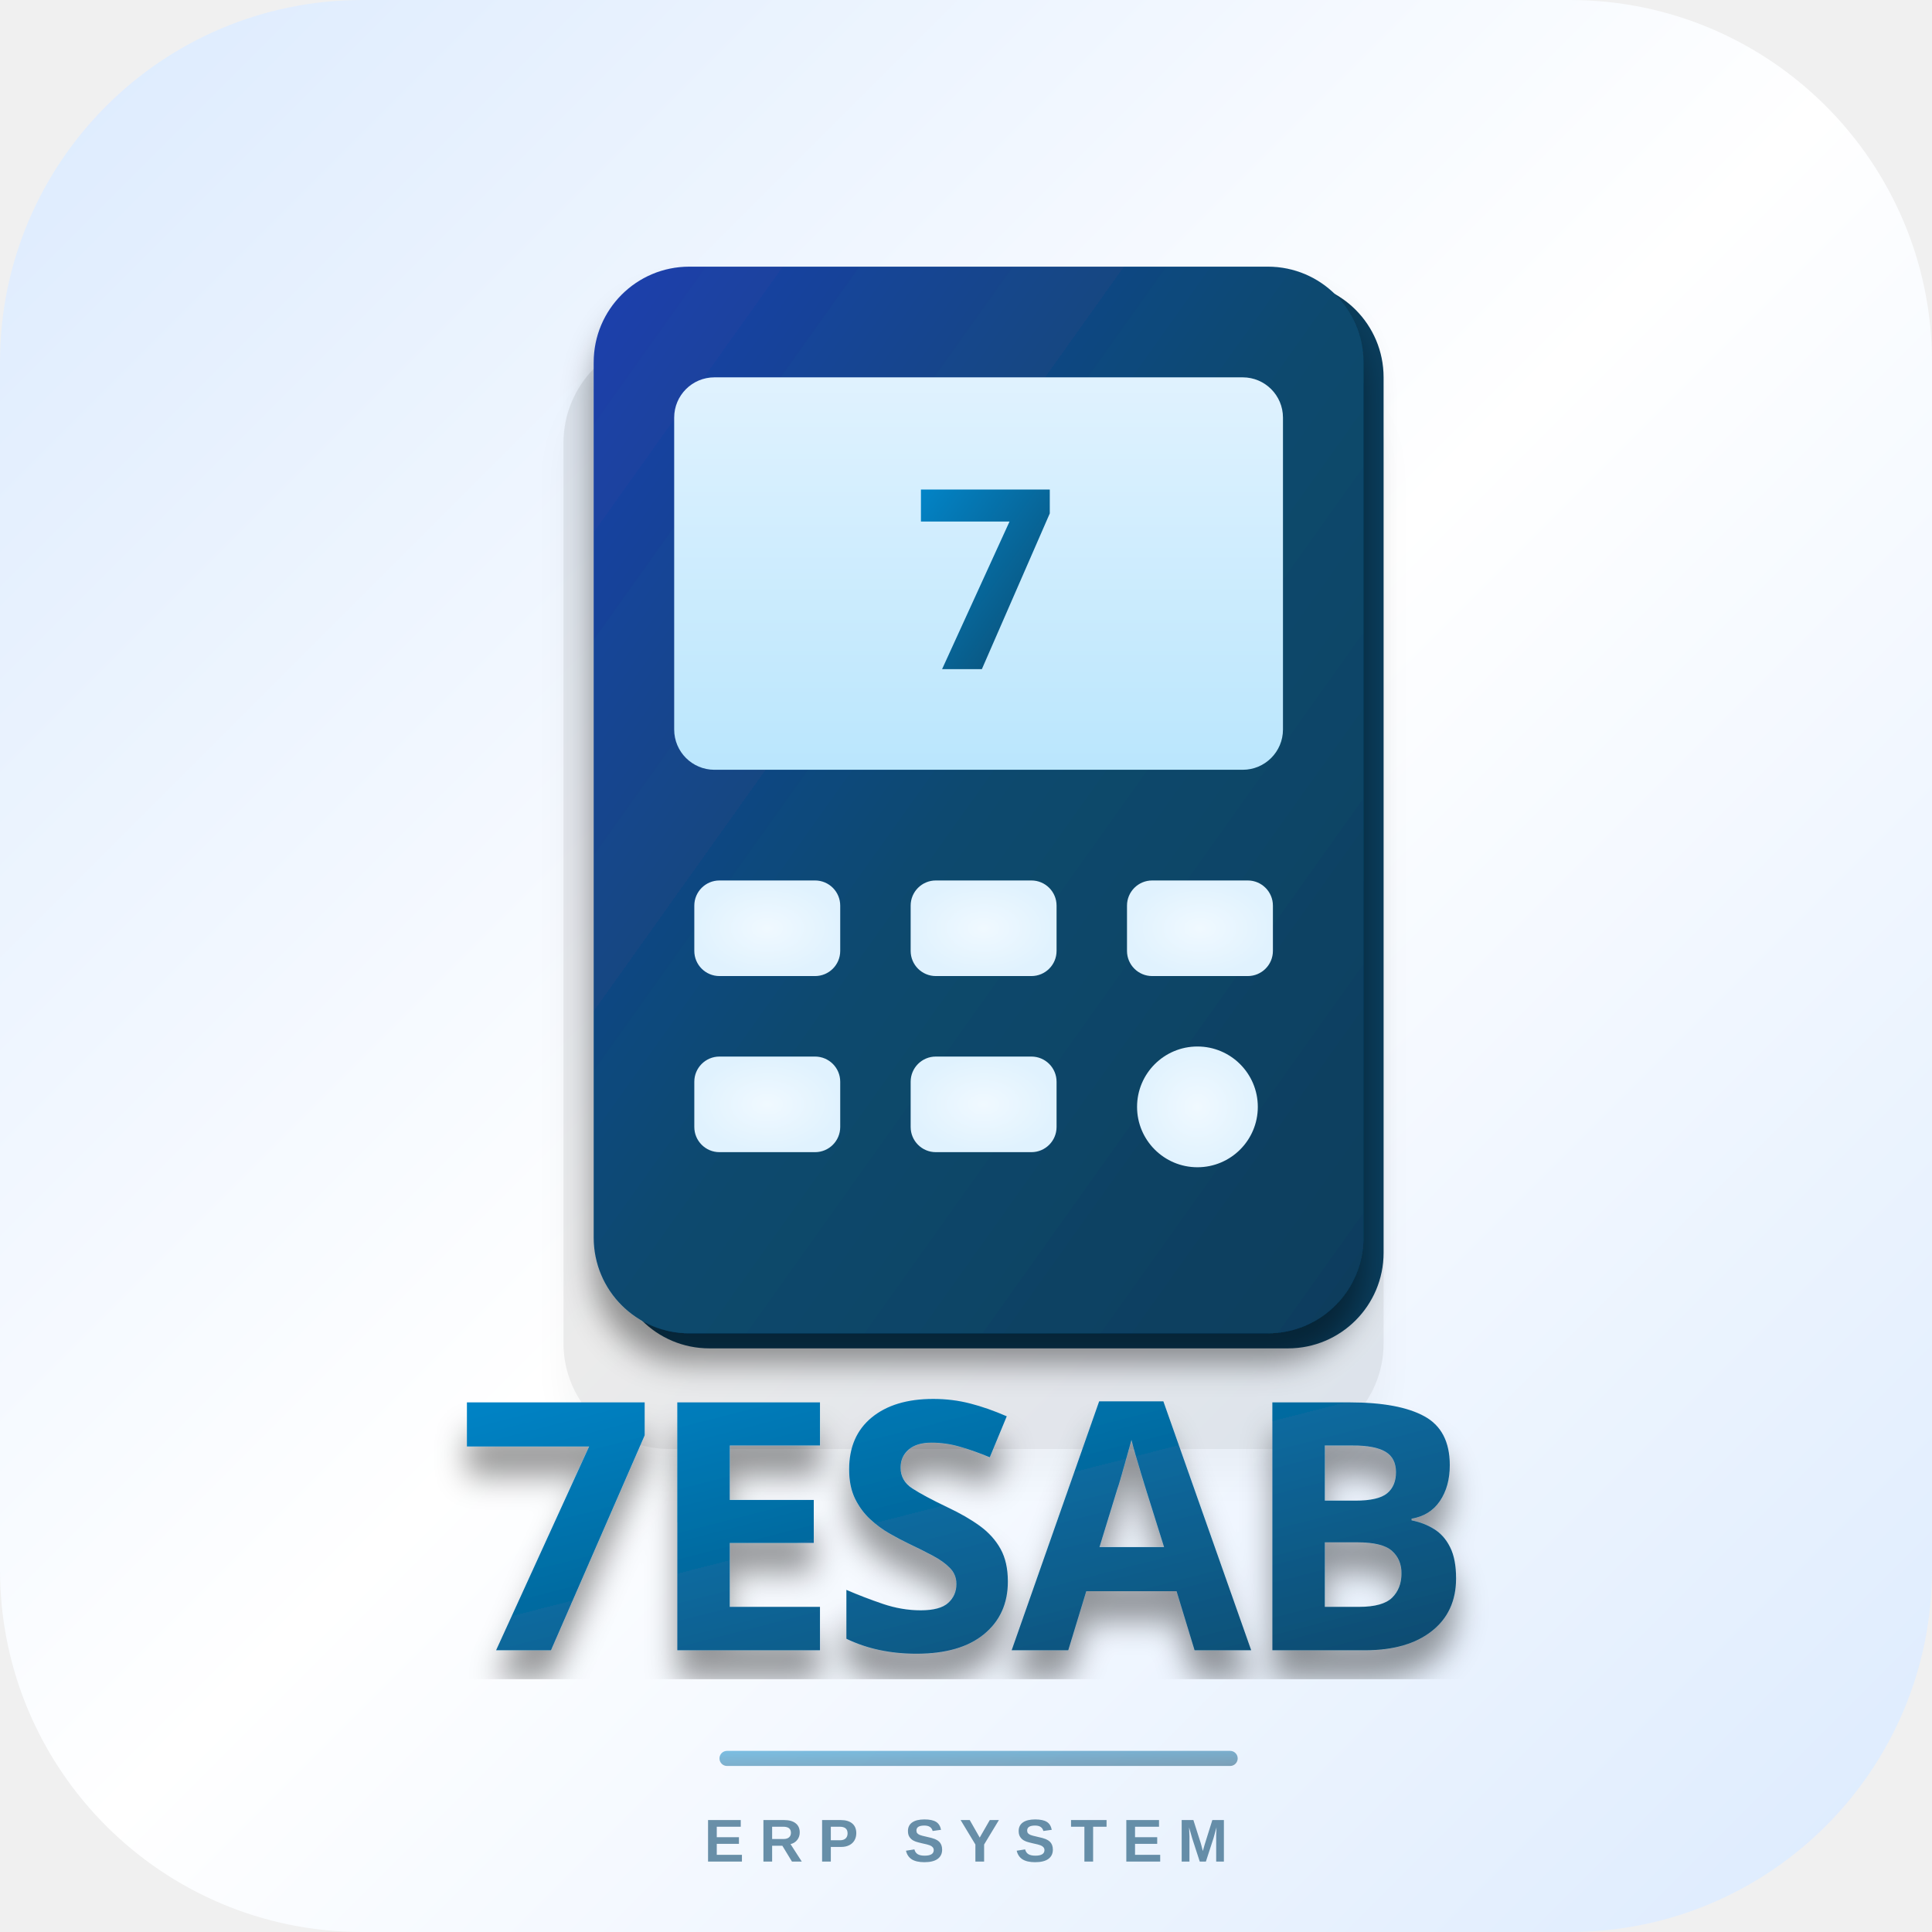
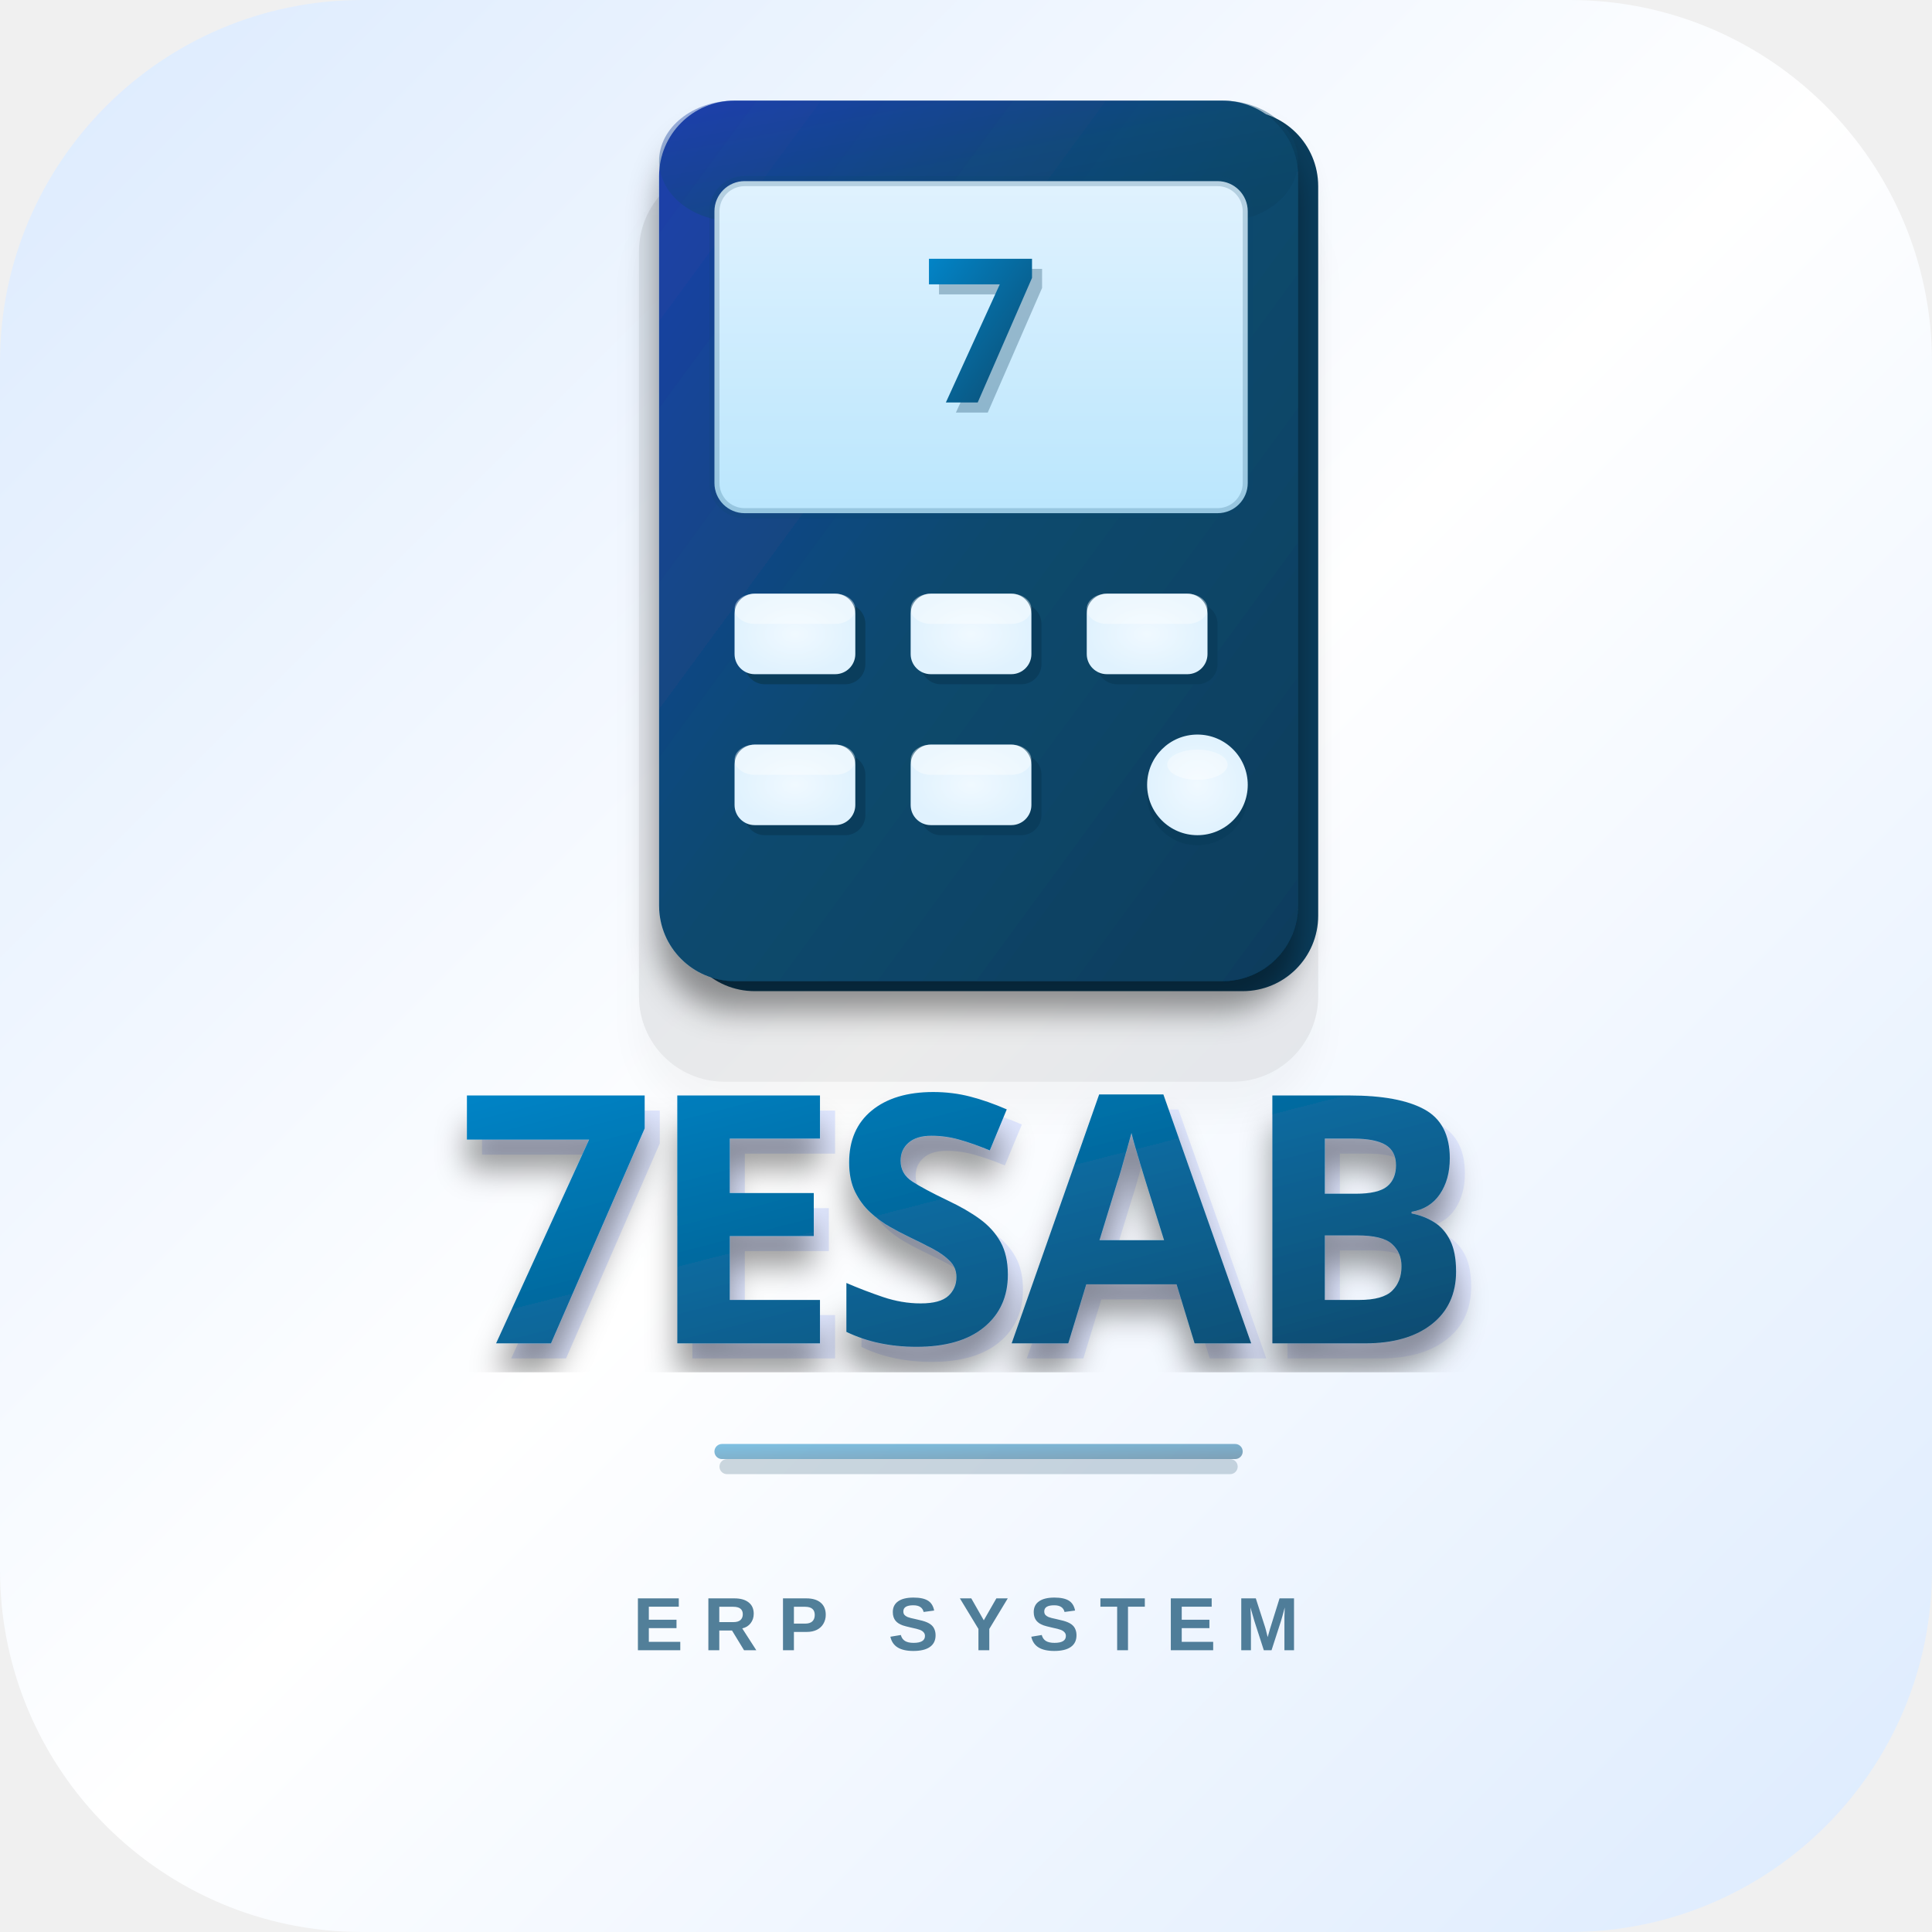
<svg xmlns="http://www.w3.org/2000/svg" viewBox="0 0 384 384" width="384" height="384">
  <defs>
    <linearGradient id="bgGradient" x1="0%" y1="0%" x2="100%" y2="100%">
      <stop offset="0%" style="stop-color:#dbeafe;stop-opacity:1" />
      <stop offset="50%" style="stop-color:#ffffff;stop-opacity:1" />
      <stop offset="100%" style="stop-color:#dbeafe;stop-opacity:1" />
    </linearGradient>
    <linearGradient id="calc3D" x1="0%" y1="0%" x2="100%" y2="100%">
      <stop offset="0%" style="stop-color:#1e40af;stop-opacity:1" />
      <stop offset="50%" style="stop-color:#0c4a6e;stop-opacity:1" />
      <stop offset="100%" style="stop-color:#0a3d5c;stop-opacity:1" />
    </linearGradient>
    <linearGradient id="screenGlow" x1="0%" y1="0%" x2="0%" y2="100%">
      <stop offset="0%" style="stop-color:#e0f2fe;stop-opacity:1" />
      <stop offset="100%" style="stop-color:#bae6fd;stop-opacity:1" />
    </linearGradient>
    <linearGradient id="number3D" x1="0%" y1="0%" x2="100%" y2="100%">
      <stop offset="0%" style="stop-color:#0284c7;stop-opacity:1" />
      <stop offset="100%" style="stop-color:#0c4a6e;stop-opacity:1" />
    </linearGradient>
    <filter id="depth">
      <feGaussianBlur in="SourceAlpha" stdDeviation="3" />
      <feOffset dx="0" dy="6" result="offsetblur" />
      <feComponentTransfer>
        <feFuncA type="linear" slope="0.4" />
      </feComponentTransfer>
      <feMerge>
        <feMergeNode />
        <feMergeNode in="SourceGraphic" />
      </feMerge>
    </filter>
    <radialGradient id="buttonGrad">
      <stop offset="0%" style="stop-color:#f0f9ff;stop-opacity:1" />
      <stop offset="100%" style="stop-color:#e0f2fe;stop-opacity:1" />
    </radialGradient>
  </defs>
  <rect width="384" height="384" rx="72" fill="url(#bgGradient)" />
-   <rect x="112" y="67" width="163" height="221" rx="21" fill="#000000" opacity="0.08" filter="url(#depth)" />
-   <rect x="122" y="56" width="153" height="212" rx="19" fill="#0a3d5c" />
-   <rect x="118" y="53" width="153" height="212" rx="19" fill="url(#calc3D)" filter="url(#depth)" />
-   <rect x="134" y="75" width="121" height="78" rx="8" fill="url(#screenGlow)" />
-   <text x="196" y="133" font-family="Arial Black, sans-serif" font-size="50" font-weight="900" fill="url(#number3D)" text-anchor="middle">7</text>
+   <rect x="127" y="33" width="135" height="182" rx="17" fill="#000000" opacity="0.08" filter="url(#depth)" />
+   <rect x="135" y="22" width="127" height="175" rx="15" fill="#0a3d5c" />
+   <rect x="131" y="20" width="127" height="175" rx="15" fill="url(#calc3D)" filter="url(#depth)" />
+   <rect x="131" y="20" width="127" height="24" rx="15" fill="url(#calc3D)" opacity="0.4" />
+   <rect x="145" y="38" width="100" height="62" rx="6" fill="#0a3d5c" />
+   <rect x="142" y="36" width="106" height="66" rx="6" fill="url(#screenGlow)" />
+   <rect x="142" y="36" width="106" height="66" rx="6" fill="none" stroke="rgba(12, 74, 110, 0.2)" stroke-width="2" />
+   <text x="197" y="82" font-family="'Arial Black', sans-serif" font-size="40" font-weight="900" fill="#0a3d5c" text-anchor="middle" opacity="0.3">7</text>
+   <text x="195" y="80" font-family="'Arial Black', sans-serif" font-size="40" font-weight="900" fill="url(#number3D)" text-anchor="middle">7</text>
  <g>
-     <rect x="138" y="175" width="29" height="19" rx="5" fill="url(#buttonGrad)" />
-     <rect x="181" y="175" width="29" height="19" rx="5" fill="url(#buttonGrad)" />
-     <rect x="224" y="175" width="29" height="19" rx="5" fill="url(#buttonGrad)" />
+     <rect x="148" y="120" width="24" height="16" rx="4" fill="#0a3d5c" />
+     <rect x="183" y="120" width="24" height="16" rx="4" fill="#0a3d5c" />
+     <rect x="218" y="120" width="24" height="16" rx="4" fill="#0a3d5c" />
+     <rect x="146" y="118" width="24" height="16" rx="4" fill="url(#buttonGrad)" />
+     <rect x="181" y="118" width="24" height="16" rx="4" fill="url(#buttonGrad)" />
+     <rect x="216" y="118" width="24" height="16" rx="4" fill="url(#buttonGrad)" />
+     <rect x="146" y="118" width="24" height="6" rx="4" fill="white" opacity="0.4" />
+     <rect x="181" y="118" width="24" height="6" rx="4" fill="white" opacity="0.4" />
+     <rect x="216" y="118" width="24" height="6" rx="4" fill="white" opacity="0.4" />
  </g>
  <g>
-     <rect x="138" y="210" width="29" height="19" rx="5" fill="url(#buttonGrad)" />
-     <rect x="181" y="210" width="29" height="19" rx="5" fill="url(#buttonGrad)" />
-     <circle cx="238" cy="220" r="12" fill="url(#buttonGrad)" />
+     <rect x="148" y="150" width="24" height="16" rx="4" fill="#0a3d5c" />
+     <rect x="183" y="150" width="24" height="16" rx="4" fill="#0a3d5c" />
+     <ellipse cx="238" cy="158" rx="10" ry="10" fill="#0a3d5c" />
+     <rect x="146" y="148" width="24" height="16" rx="4" fill="url(#buttonGrad)" />
+     <rect x="181" y="148" width="24" height="16" rx="4" fill="url(#buttonGrad)" />
+     <circle cx="238" cy="156" r="10" fill="url(#buttonGrad)" />
+     <rect x="146" y="148" width="24" height="6" rx="4" fill="white" opacity="0.4" />
+     <rect x="181" y="148" width="24" height="6" rx="4" fill="white" opacity="0.4" />
+     <ellipse cx="238" cy="152" rx="6" ry="3" fill="white" opacity="0.4" />
  </g>
-   <text x="192" y="328" font-family="'Arial Black', sans-serif" font-size="69" font-weight="900" fill="url(#number3D)" text-anchor="middle" letter-spacing="-2" filter="url(#depth)">7ESAB</text>
-   <rect x="143" y="348" width="103" height="3" rx="1.5" fill="url(#number3D)" opacity="0.5" />
-   <text x="192" y="370" font-family="Arial, sans-serif" font-size="12" font-weight="600" fill="#0c4a6e" text-anchor="middle" letter-spacing="3" opacity="0.6">ERP SYSTEM</text>
+   <text x="195" y="270" font-family="'Arial Black', sans-serif" font-size="69" font-weight="900" fill="#e0e7ff" text-anchor="middle" letter-spacing="-2">7ESAB</text>
+   <text x="192" y="267" font-family="'Arial Black', sans-serif" font-size="69" font-weight="900" fill="url(#number3D)" text-anchor="middle" letter-spacing="-2" filter="url(#depth)">7ESAB</text>
+   <rect x="143" y="290" width="103" height="3" rx="1.5" fill="#0a3d5c" opacity="0.2" />
+   <rect x="142" y="287" width="105" height="3" rx="1.5" fill="url(#number3D)" opacity="0.5" />
+   <text x="192" y="328" font-family="Arial, sans-serif" font-size="15" font-weight="600" fill="#0c4a6e" text-anchor="middle" letter-spacing="4" opacity="0.7">ERP SYSTEM</text>
</svg>
